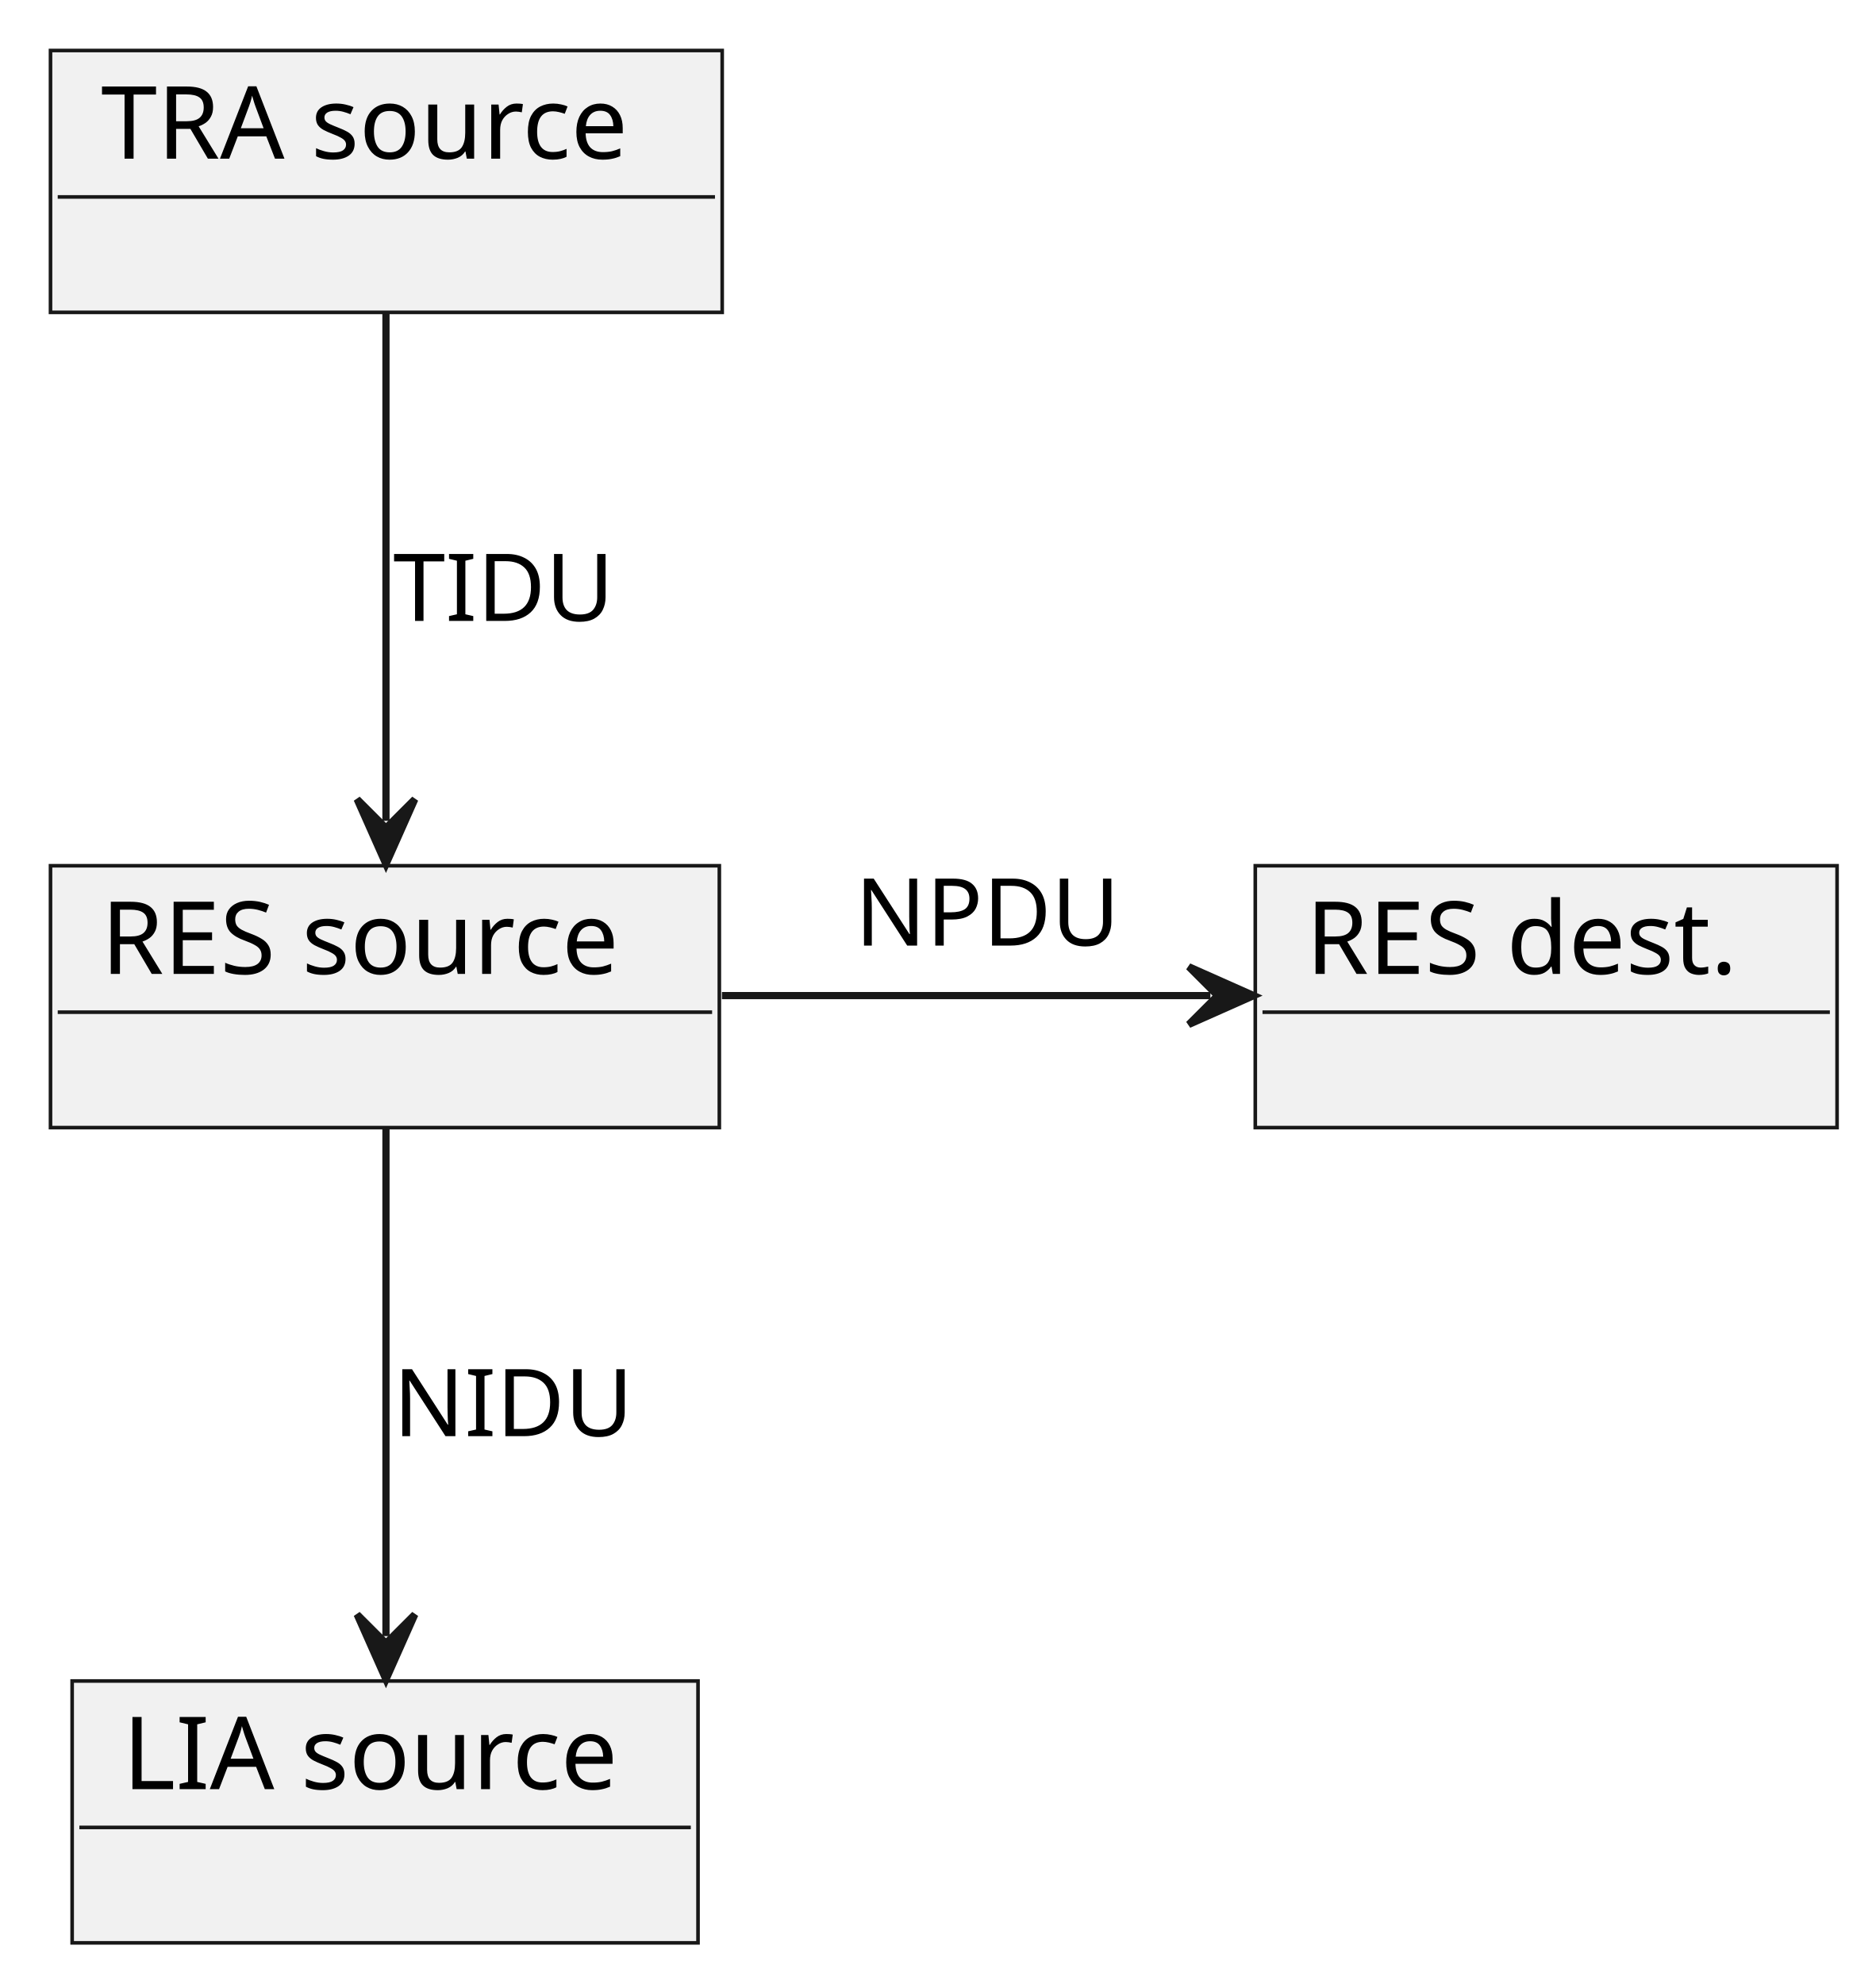
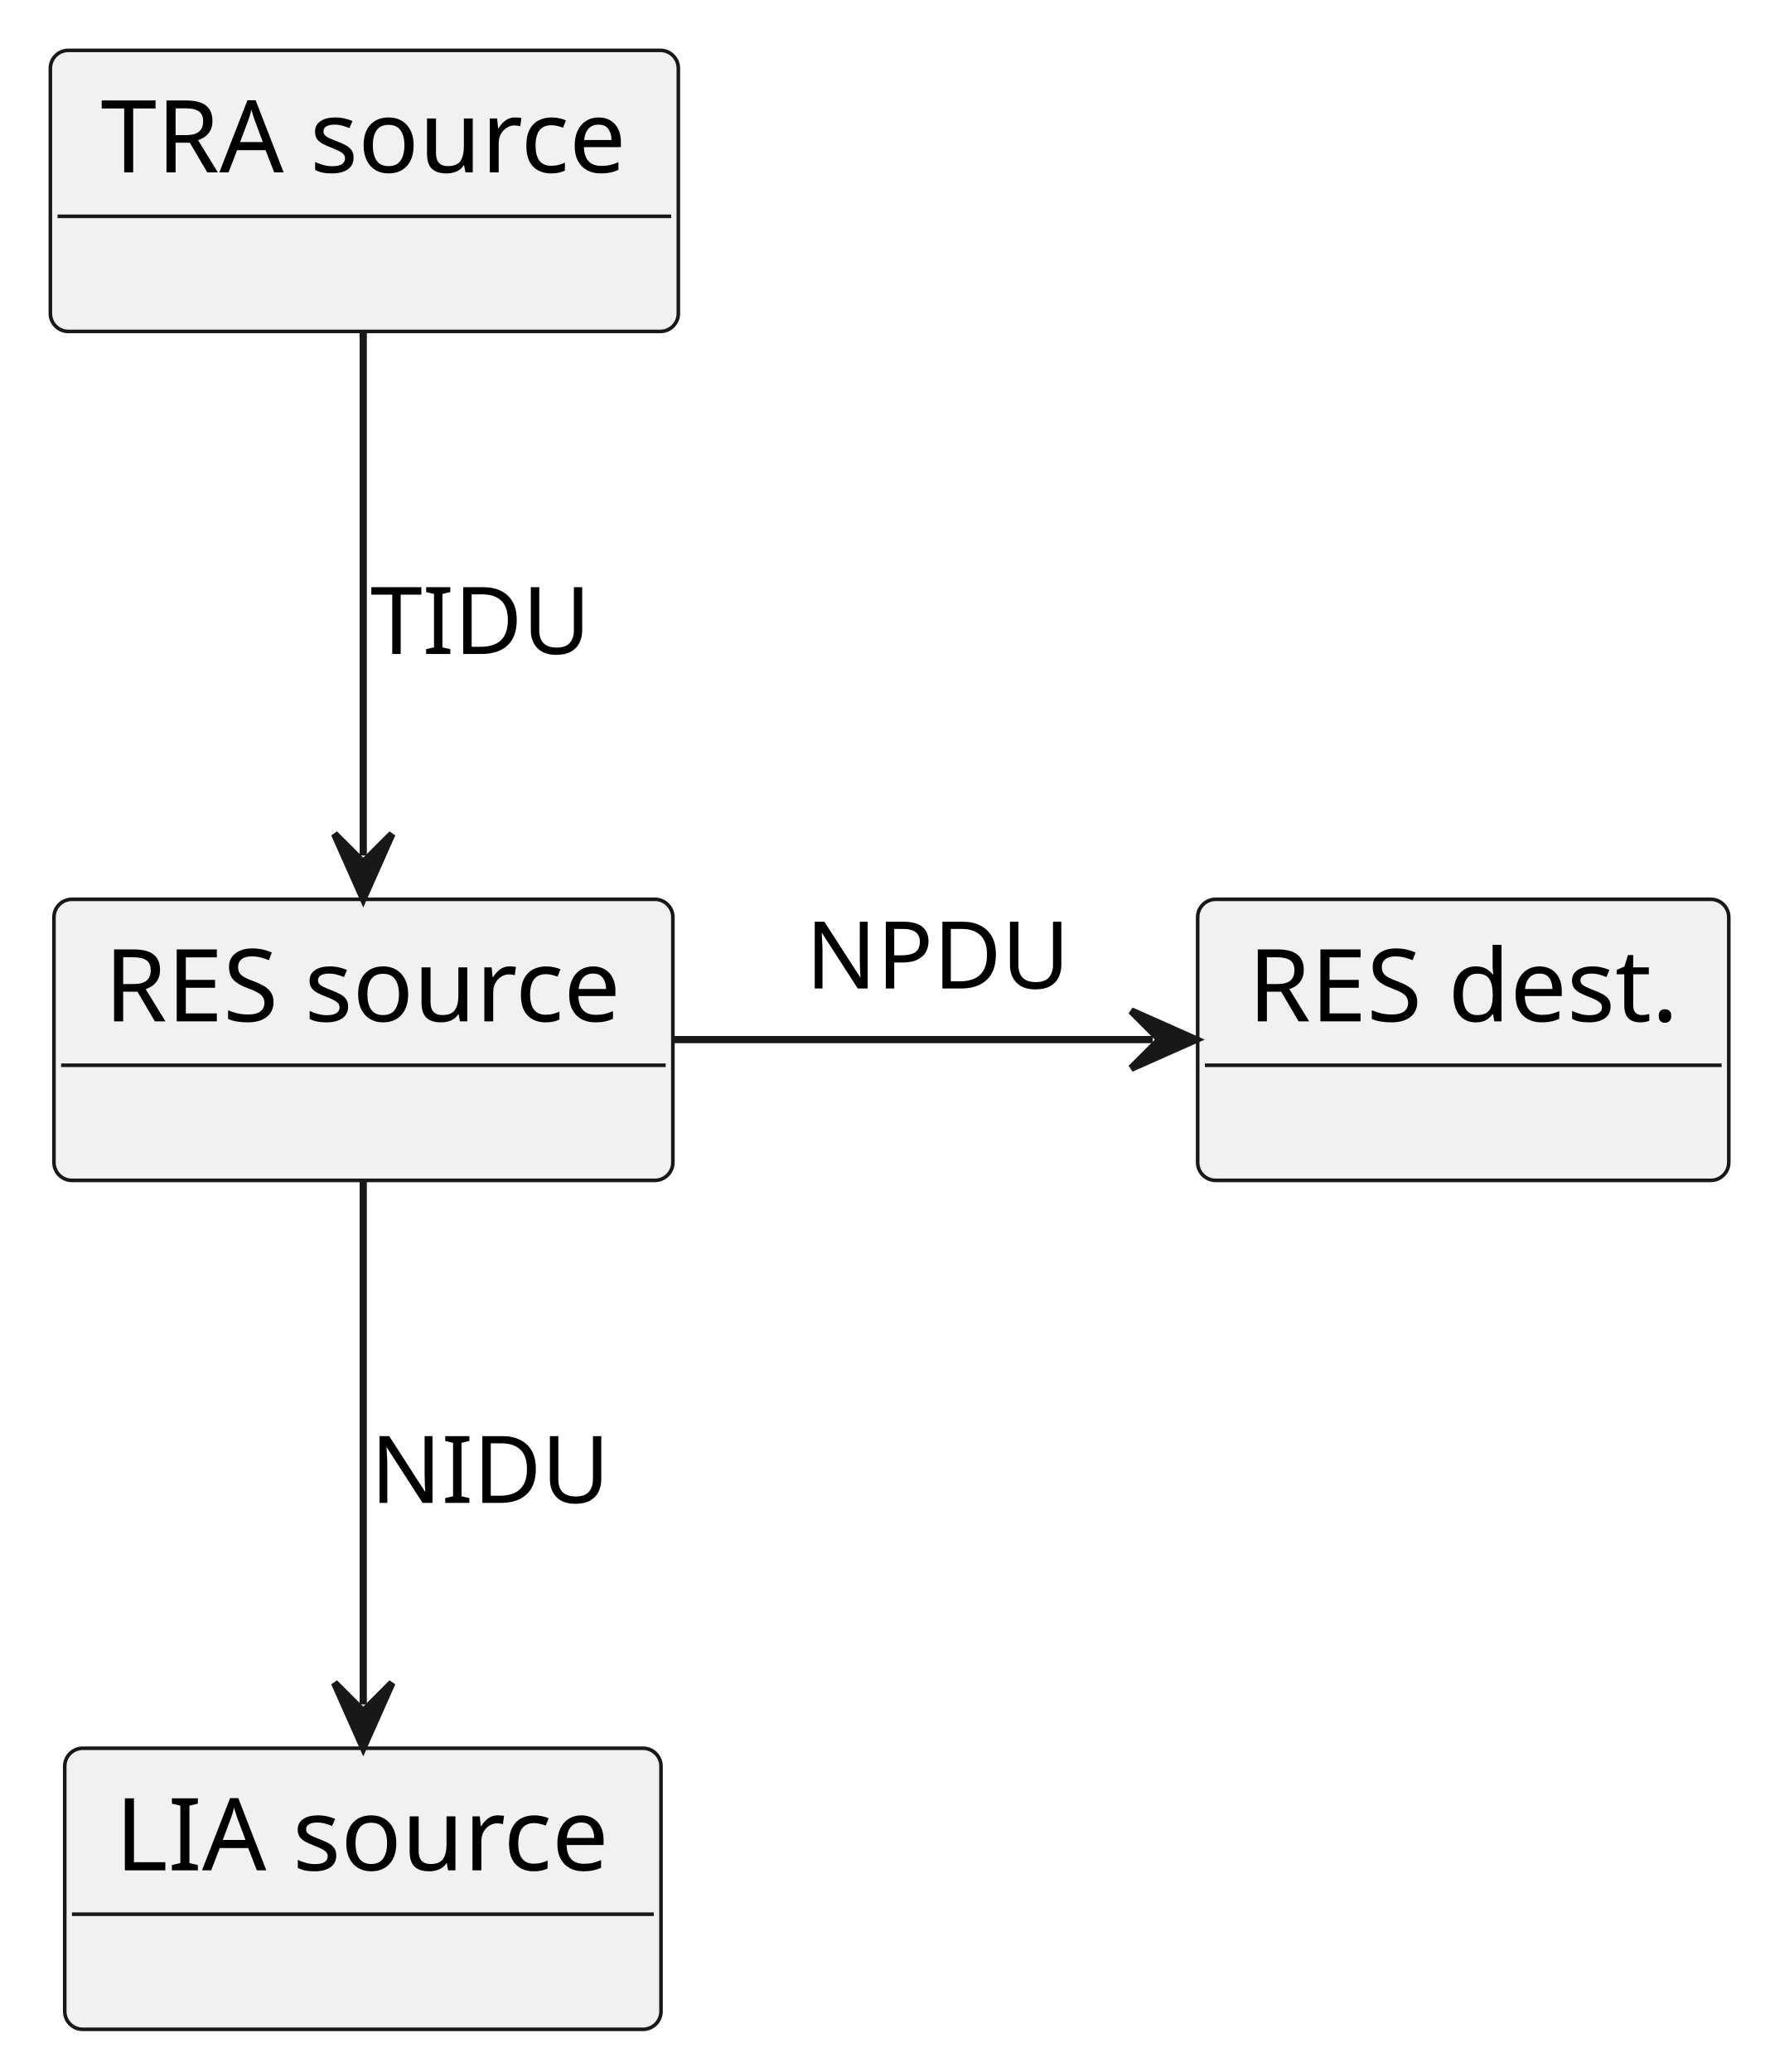
- <svg xmlns="http://www.w3.org/2000/svg" contentStyleType="text/css" height="275px" preserveAspectRatio="none" style="width:260px;height:275px;background:#FFFFFF;" version="1.1" viewBox="0 0 260 275" width="260px" zoomAndPan="magnify">
+ <svg xmlns="http://www.w3.org/2000/svg" contentStyleType="text/css" data-diagram-type="CLASS" height="288px" preserveAspectRatio="none" style="width:246px;height:288px;background:#FFFFFF;" version="1.1" viewBox="0 0 246 288" width="246px" zoomAndPan="magnify">
  <defs />
  <g>
-     <g id="elem_SU">
-       <rect fill="#F1F1F1" height="36.297" style="stroke:#181818;stroke-width:0.5;" width="93.106" x="7" y="7" />
-       <text fill="#000000" font-family="sans-serif" font-size="14" lengthAdjust="spacing" textLength="79.106" x="14" y="21.995">TRA source</text>
-       <line style="stroke:#181818;stroke-width:0.5;" x1="8" x2="99.106" y1="27.297" y2="27.297" />
+     <g class="entity" data-entity="SU" data-source-line="1" data-uid="ent0002" id="entity_SU">
+       <rect fill="#F1F1F1" height="39.068" rx="2.5" ry="2.5" style="stroke:#181818;stroke-width:0.5;" width="87.304" x="7" y="7" />
+       <text fill="#000000" font-family="sans-serif" font-size="14" lengthAdjust="spacing" textLength="73.304" x="14" y="23.966">TRA source</text>
+       <line style="stroke:#181818;stroke-width:0.5;" x1="8" x2="93.304" y1="30.068" y2="30.068" />
    </g>
-     <g id="elem_S1">
-       <rect fill="#F1F1F1" height="36.297" style="stroke:#181818;stroke-width:0.5;" width="92.709" x="7" y="120" />
-       <text fill="#000000" font-family="sans-serif" font-size="14" lengthAdjust="spacing" textLength="78.709" x="14" y="134.995">RES source</text>
-       <line style="stroke:#181818;stroke-width:0.5;" x1="8" x2="98.709" y1="140.297" y2="140.297" />
+     <g class="entity" data-entity="S1" data-source-line="2" data-uid="ent0003" id="entity_S1">
+       <rect fill="#F1F1F1" height="39.068" rx="2.5" ry="2.5" style="stroke:#181818;stroke-width:0.5;" width="86.044" x="7.5" y="125" />
+       <text fill="#000000" font-family="sans-serif" font-size="14" lengthAdjust="spacing" textLength="72.044" x="14.5" y="141.966">RES source</text>
+       <line style="stroke:#181818;stroke-width:0.5;" x1="8.5" x2="92.544" y1="148.068" y2="148.068" />
    </g>
-     <g id="elem_S2">
-       <rect fill="#F1F1F1" height="36.297" style="stroke:#181818;stroke-width:0.5;" width="80.644" x="174" y="120" />
-       <text fill="#000000" font-family="sans-serif" font-size="14" lengthAdjust="spacing" textLength="66.644" x="181" y="134.995">RES dest.</text>
-       <line style="stroke:#181818;stroke-width:0.5;" x1="175" x2="253.644" y1="140.297" y2="140.297" />
+     <g class="entity" data-entity="S2" data-source-line="3" data-uid="ent0004" id="entity_S2">
+       <rect fill="#F1F1F1" height="39.068" rx="2.5" ry="2.5" style="stroke:#181818;stroke-width:0.5;" width="73.836" x="166.5" y="125" />
+       <text fill="#000000" font-family="sans-serif" font-size="14" lengthAdjust="spacing" textLength="59.836" x="173.5" y="141.966">RES dest.</text>
+       <line style="stroke:#181818;stroke-width:0.5;" x1="167.5" x2="239.336" y1="148.068" y2="148.068" />
    </g>
-     <g id="elem_SD">
-       <rect fill="#F1F1F1" height="36.297" style="stroke:#181818;stroke-width:0.5;" width="86.755" x="10" y="233" />
-       <text fill="#000000" font-family="sans-serif" font-size="14" lengthAdjust="spacing" textLength="72.755" x="17" y="247.995">LIA source</text>
-       <line style="stroke:#181818;stroke-width:0.5;" x1="11" x2="95.755" y1="253.297" y2="253.297" />
+     <g class="entity" data-entity="SD" data-source-line="4" data-uid="ent0005" id="entity_SD">
+       <rect fill="#F1F1F1" height="39.068" rx="2.5" ry="2.5" style="stroke:#181818;stroke-width:0.5;" width="82.894" x="9" y="243" />
+       <text fill="#000000" font-family="sans-serif" font-size="14" lengthAdjust="spacing" textLength="68.894" x="16" y="259.966">LIA source</text>
+       <line style="stroke:#181818;stroke-width:0.5;" x1="10" x2="90.894" y1="266.068" y2="266.068" />
    </g>
-     <g id="link_SU_S1">
-       <path codeLine="6" d="M53.5,43.34 C53.5,64.2 53.5,92.98 53.5,113.78 " fill="none" id="SU-to-S1" style="stroke:#181818;stroke-width:1.0;" />
-       <polygon fill="#181818" points="53.5,119.78,57.5,110.78,53.5,114.78,49.5,110.78,53.5,119.78" style="stroke:#181818;stroke-width:1.0;" />
-       <text fill="#000000" font-family="sans-serif" font-size="13" lengthAdjust="spacing" textLength="31.3" x="54.5" y="86.067">TIDU</text>
+     <g class="link" data-entity-1="SU" data-entity-2="S1" data-source-line="6" data-uid="lnk6" id="link_SU_S1">
+       <path codeLine="6" d="M50.5,46.14 C50.5,67.78 50.5,97.28 50.5,118.91" fill="none" id="SU-to-S1" style="stroke:#181818;stroke-width:1;" />
+       <polygon fill="#181818" points="50.5,124.91,54.5,115.91,50.5,119.91,46.5,115.91,50.5,124.91" style="stroke:#181818;stroke-width:1;" />
+       <text fill="#000000" font-family="sans-serif" font-size="13" lengthAdjust="spacing" textLength="30.628" x="51.5" y="90.897">TIDU</text>
    </g>
-     <g id="link_S1_S2">
-       <path codeLine="7" d="M100.07,138 C123.38,138 145.33,138 167.78,138 " fill="none" id="S1-to-S2" style="stroke:#181818;stroke-width:1.0;" />
-       <polygon fill="#181818" points="173.78,138,164.78,134,168.78,138,164.78,142,173.78,138" style="stroke:#181818;stroke-width:1.0;" />
-       <text fill="#000000" font-family="sans-serif" font-size="13" lengthAdjust="spacing" textLength="37.089" x="118.5" y="131.067">NPDU</text>
+     <g class="link" data-entity-1="S1" data-entity-2="S2" data-source-line="7" data-uid="lnk7" id="link_S1_S2">
+       <path codeLine="7" d="M93.53,144.5 C116.42,144.5 138.29,144.5 160.25,144.5" fill="none" id="S1-to-S2" style="stroke:#181818;stroke-width:1;" />
+       <polygon fill="#181818" points="166.25,144.5,157.25,140.5,161.25,144.5,157.25,148.5,166.25,144.5" style="stroke:#181818;stroke-width:1;" />
+       <text fill="#000000" font-family="sans-serif" font-size="13" lengthAdjust="spacing" textLength="36.738" x="112" y="137.397">NPDU</text>
    </g>
-     <g id="link_S1_SD">
-       <path codeLine="8" d="M53.5,156.34 C53.5,177.2 53.5,205.98 53.5,226.78 " fill="none" id="S1-to-SD" style="stroke:#181818;stroke-width:1.0;" />
-       <polygon fill="#181818" points="53.5,232.78,57.5,223.78,53.5,227.78,49.5,223.78,53.5,232.78" style="stroke:#181818;stroke-width:1.0;" />
-       <text fill="#000000" font-family="sans-serif" font-size="13" lengthAdjust="spacing" textLength="33.084" x="54.5" y="199.067">NIDU</text>
+     <g class="link" data-entity-1="S1" data-entity-2="SD" data-source-line="8" data-uid="lnk8" id="link_S1_SD">
+       <path codeLine="8" d="M50.5,164.14 C50.5,185.78 50.5,215.28 50.5,236.91" fill="none" id="S1-to-SD" style="stroke:#181818;stroke-width:1;" />
+       <polygon fill="#181818" points="50.5,242.91,54.5,233.91,50.5,237.91,46.5,233.91,50.5,242.91" style="stroke:#181818;stroke-width:1;" />
+       <text fill="#000000" font-family="sans-serif" font-size="13" lengthAdjust="spacing" textLength="33.28" x="51.5" y="208.897">NIDU</text>
    </g>
  </g>
</svg>
